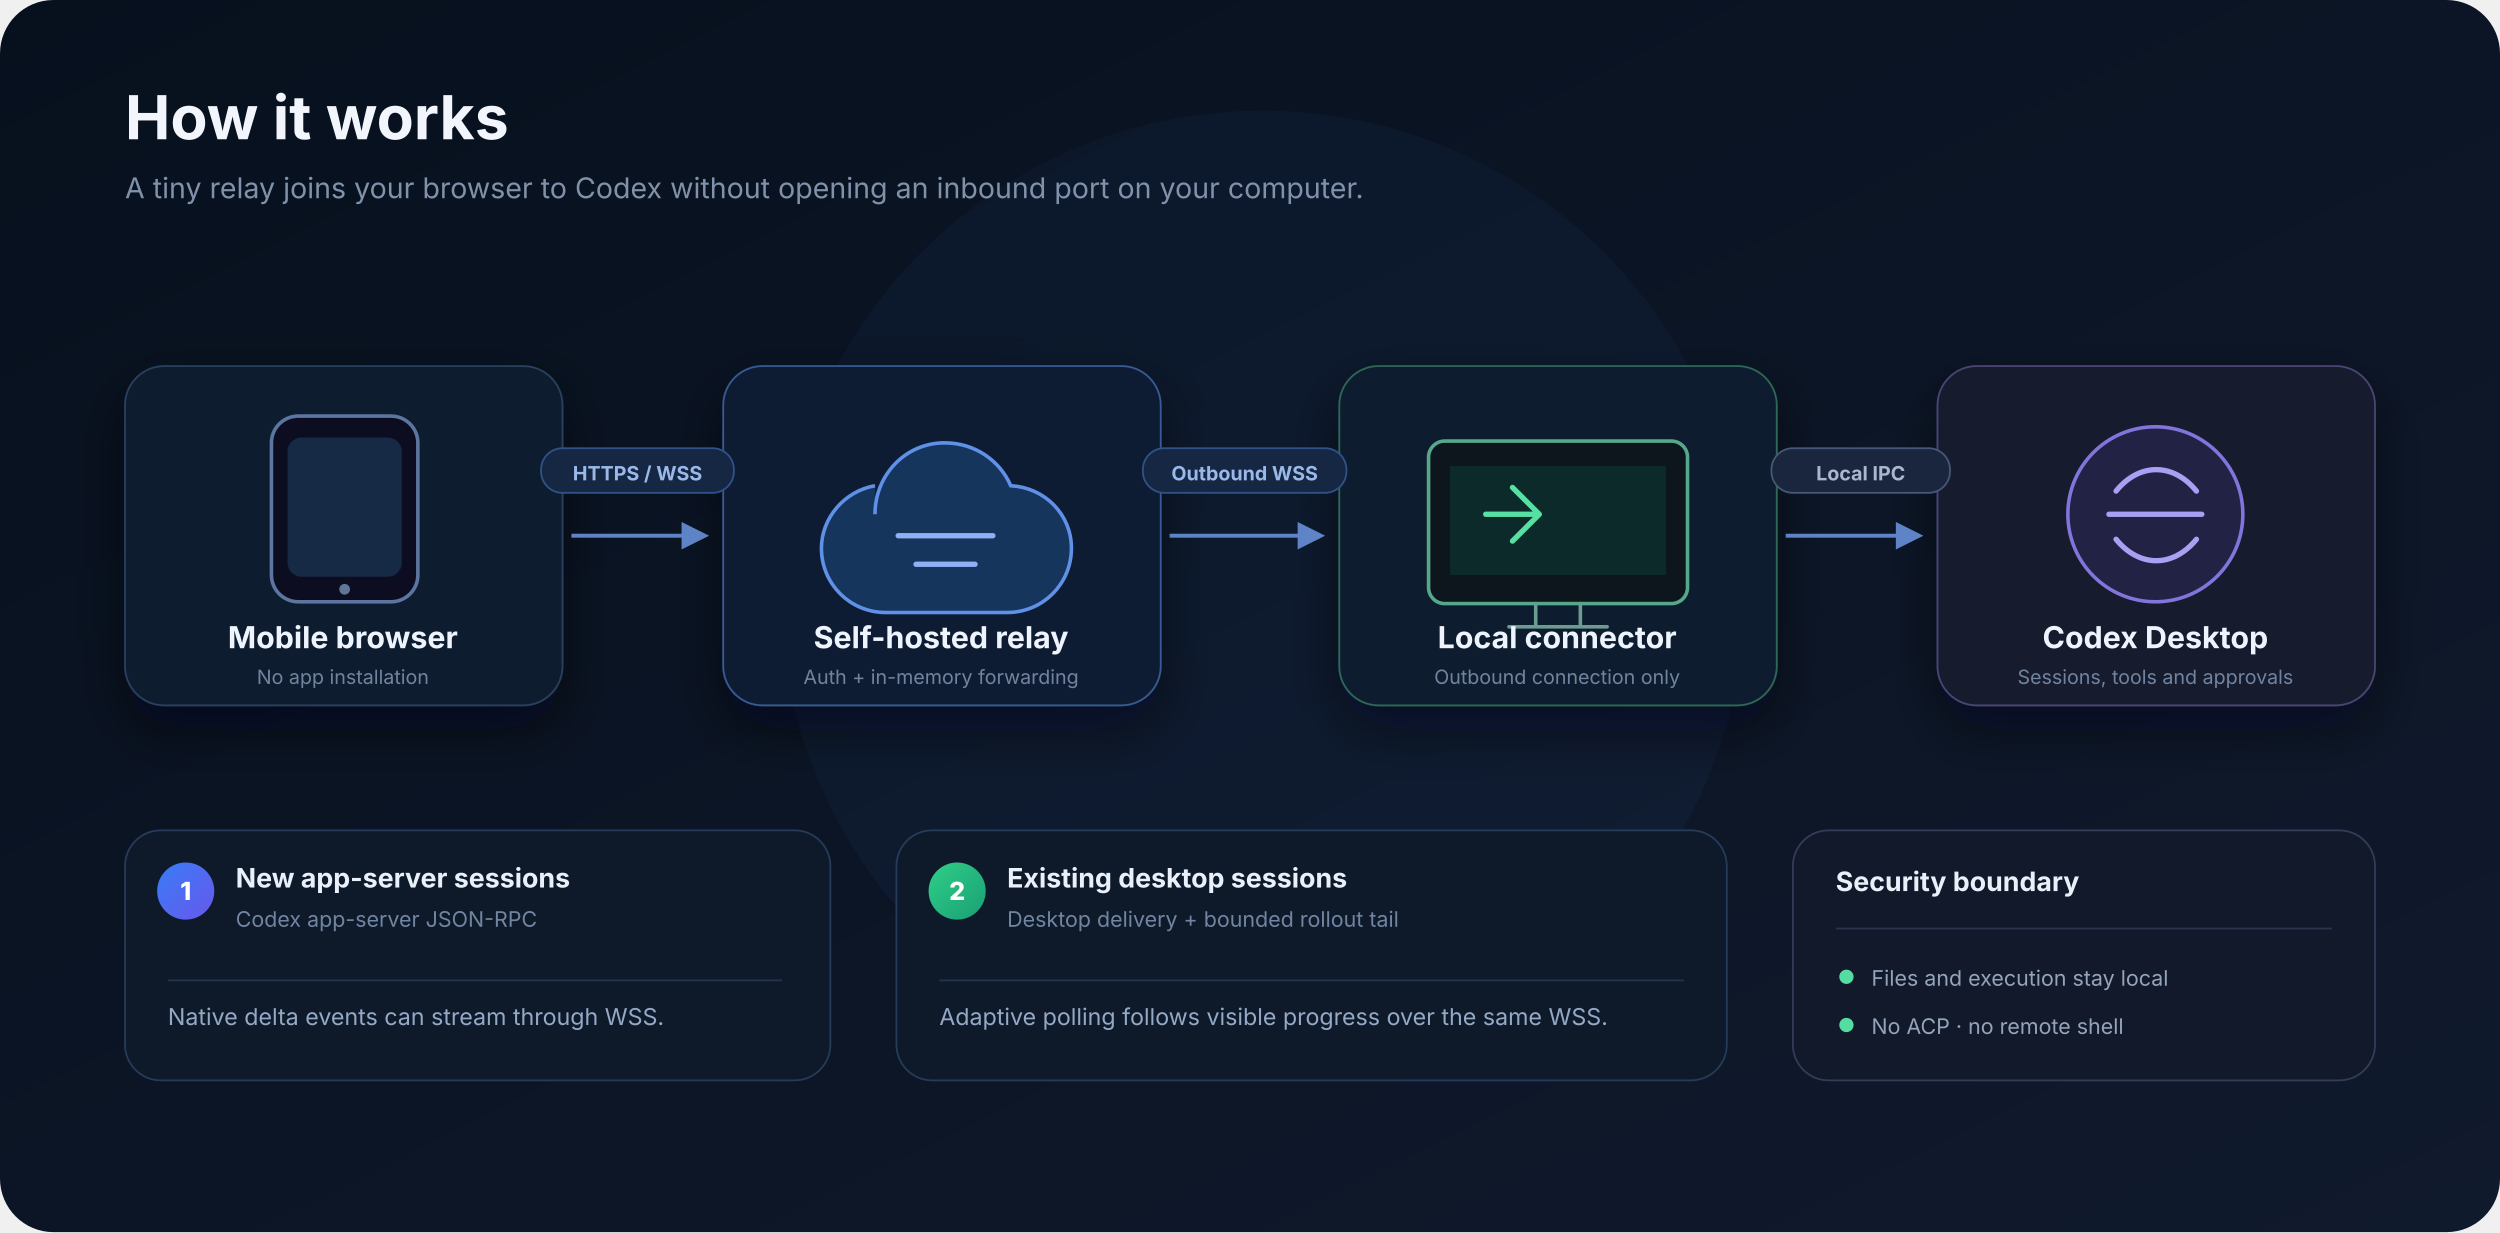
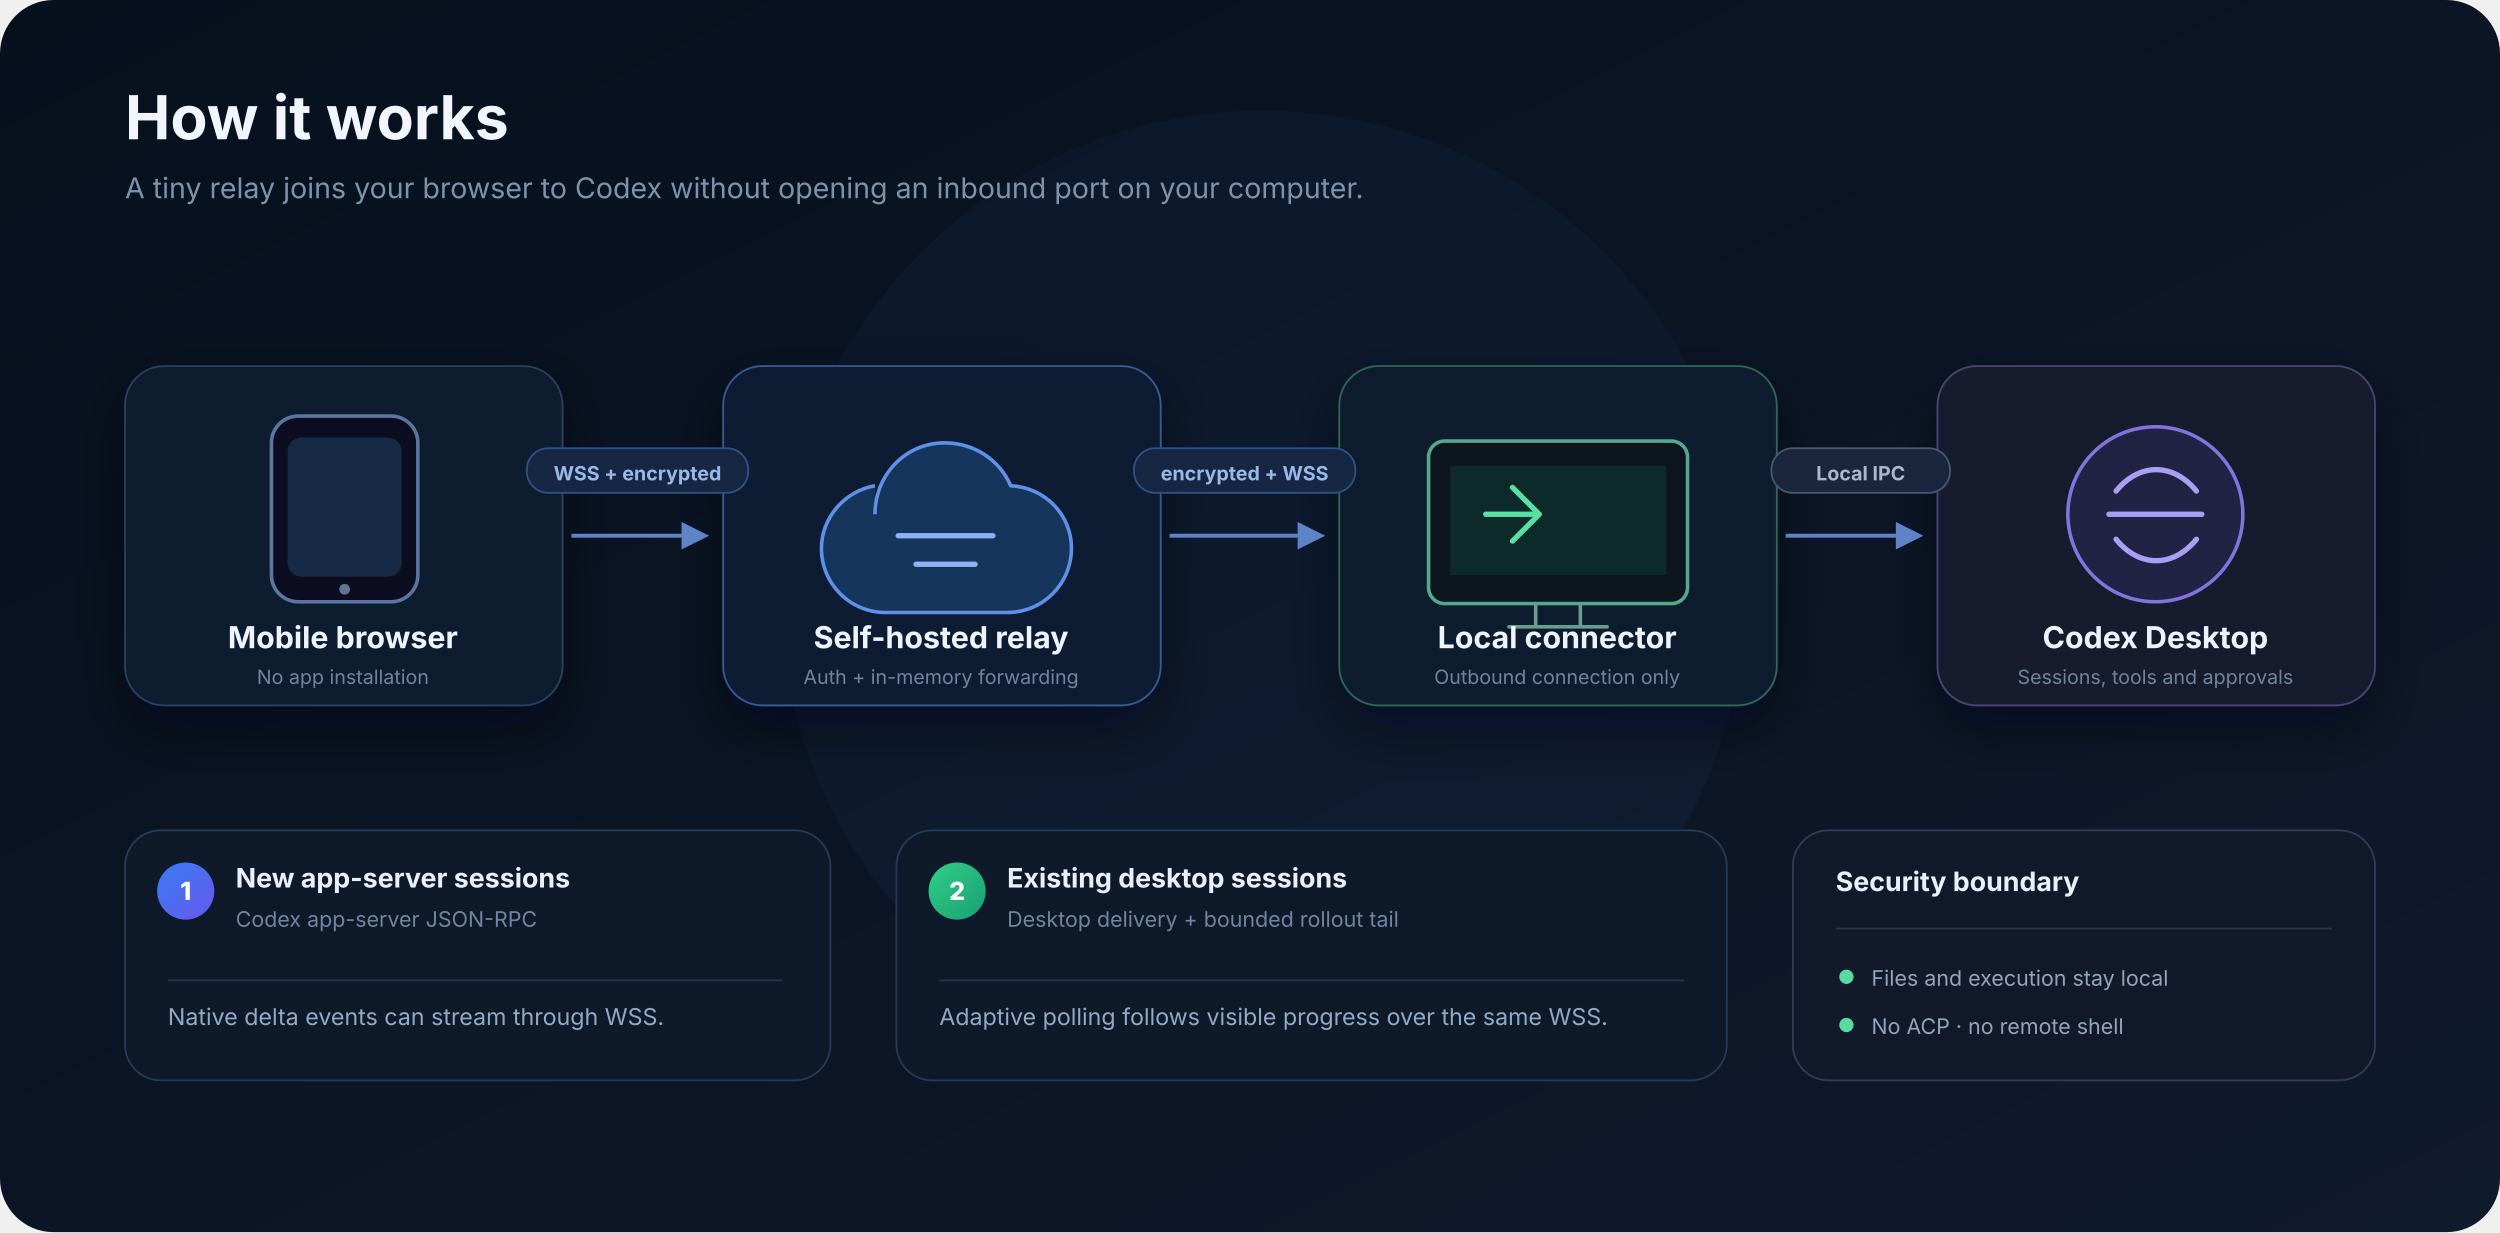
<svg xmlns="http://www.w3.org/2000/svg" width="1400" height="690" viewBox="0 0 1400 690" role="img" aria-labelledby="title desc">
  <defs>
    <linearGradient id="bg2" x1="0" y1="0" x2="1" y2="1">
      <stop offset="0" stop-color="#07101d" />
      <stop offset="1" stop-color="#101a2d" />
    </linearGradient>
    <linearGradient id="blue2" x1="0" y1="0" x2="1" y2="1">
      <stop offset="0" stop-color="#397cf5" />
      <stop offset="1" stop-color="#6758ec" />
    </linearGradient>
    <linearGradient id="green2" x1="0" y1="0" x2="1" y2="1">
      <stop offset="0" stop-color="#2fcf88" />
      <stop offset="1" stop-color="#1a9f74" />
    </linearGradient>
    <filter id="shadow2" x="-30%" y="-40%" width="160%" height="180%">
      <feDropShadow dx="0" dy="13" stdDeviation="15" flood-color="#020711" flood-opacity=".5" />
    </filter>
    <marker id="arrow" viewBox="0 0 10 10" refX="8" refY="5" markerWidth="7" markerHeight="7" orient="auto-start-reverse">
      <path d="M0 0l10 5-10 5z" fill="#5f83c7" />
    </marker>
  </defs>
  <rect width="1400" height="690" rx="30" fill="url(#bg2)" />
  <circle cx="707" cy="332" r="270" fill="#2e6bd0" opacity=".055" />
  <text x="70" y="78" fill="#f2f6fc" font-family="Inter,Segoe UI,Arial,sans-serif" font-size="34" font-weight="750">How it works</text>
  <text x="70" y="111" fill="#8091aa" font-family="Inter,Segoe UI,Arial,sans-serif" font-size="16">A tiny relay joins your browser to Codex without opening an inbound port on your computer.</text>
  <g font-family="Inter,Segoe UI,Arial,sans-serif" filter="url(#shadow2)">
    <g transform="translate(70 205)">
      <rect width="245" height="190" rx="22" fill="#101b2e" stroke="#29415f" />
      <rect x="82" y="28" width="82" height="104" rx="15" fill="#0a1120" stroke="#5b76a1" stroke-width="2" />
      <rect x="91" y="40" width="64" height="78" rx="8" fill="#172945" />
      <circle cx="123" cy="125" r="3" fill="#607696" />
      <text x="122" y="158" text-anchor="middle" fill="#eef4fd" font-size="17" font-weight="700">Mobile browser</text>
      <text x="122" y="178" text-anchor="middle" fill="#71849f" font-size="11">No app installation</text>
    </g>
    <g transform="translate(405 205)">
      <rect width="245" height="190" rx="22" fill="#111d32" stroke="#365b94" />
      <path d="M85 83c0-22 17-40 39-40 17 0 31 10 37 24 19 1 34 16 34 35 0 20-16 36-36 36H91c-20 0-36-16-36-36 0-17 13-32 30-35" fill="#17345c" stroke="#5f91e9" stroke-width="2" />
      <path d="M98 95h53M108 111h33" stroke="#8db1f4" stroke-width="3" stroke-linecap="round" />
      <text x="122" y="158" text-anchor="middle" fill="#eef4fd" font-size="17" font-weight="700">Self-hosted relay</text>
      <text x="122" y="178" text-anchor="middle" fill="#71849f" font-size="11">Auth + in-memory forwarding</text>
    </g>
    <g transform="translate(750 205)">
      <rect width="245" height="190" rx="22" fill="#101d2d" stroke="#2d6857" />
      <rect x="50" y="42" width="145" height="91" rx="9" fill="#0a121d" stroke="#57a88d" stroke-width="2" />
      <path d="M62 56h121v61H62z" fill="#102b2a" />
      <path d="M95 146h55M110 133v13M135 133v13" stroke="#6b9c8f" stroke-width="2" stroke-linecap="round" />
      <path d="M82 83h30m-15-15 15 15-15 15" fill="none" stroke="#59dfa4" stroke-width="3" stroke-linecap="round" stroke-linejoin="round" />
      <text x="122" y="158" text-anchor="middle" fill="#eef4fd" font-size="17" font-weight="700">Local connector</text>
      <text x="122" y="178" text-anchor="middle" fill="#71849f" font-size="11">Outbound connection only</text>
    </g>
    <g transform="translate(1085 205)">
      <rect width="245" height="190" rx="22" fill="#151a2d" stroke="#4b4574" />
      <circle cx="122" cy="83" r="49" fill="#242044" stroke="#8175dc" stroke-width="2" />
      <path d="M100 70c13-16 32-16 45 0m-45 27c13 16 32 16 45 0M96 83h52" fill="none" stroke="#a99ff3" stroke-width="3" stroke-linecap="round" />
      <text x="122" y="158" text-anchor="middle" fill="#eef4fd" font-size="17" font-weight="700">Codex Desktop</text>
      <text x="122" y="178" text-anchor="middle" fill="#71849f" font-size="11">Sessions, tools and approvals</text>
    </g>
  </g>
  <g fill="none" stroke="#5f83c7" stroke-width="2.2" marker-end="url(#arrow)">
    <path d="M320 300H394" />
    <path d="M655 300H739" />
    <path d="M1000 300h74" />
  </g>
  <g font-family="Inter,Segoe UI,Arial,sans-serif" font-size="11" font-weight="700" text-anchor="middle">
    <g transform="translate(357 266)">
-       <rect x="-54" y="-15" width="108" height="25" rx="12" fill="#152743" stroke="#2f5386" />
-       <text y="3" fill="#9bb9e8">HTTPS / WSS</text>
+       <rect x="-62" y="-15" width="124" height="25" rx="12" fill="#152743" stroke="#2f5386" />
+       <text y="3" fill="#9bb9e8">WSS + encrypted</text>
    </g>
    <g transform="translate(697 266)">
-       <rect x="-57" y="-15" width="114" height="25" rx="12" fill="#152743" stroke="#2f5386" />
-       <text y="3" fill="#9bb9e8">Outbound WSS</text>
+       <rect x="-62" y="-15" width="124" height="25" rx="12" fill="#152743" stroke="#2f5386" />
+       <text y="3" fill="#9bb9e8">encrypted + WSS</text>
    </g>
    <g transform="translate(1042 266)">
      <rect x="-50" y="-15" width="100" height="25" rx="12" fill="#1a263d" stroke="#465777" />
      <text y="3" fill="#a9b8cf">Local IPC</text>
    </g>
  </g>
  <g transform="translate(70 465)" font-family="Inter,Segoe UI,Arial,sans-serif">
    <g>
      <rect width="395" height="140" rx="20" fill="#0e192a" stroke="#263b5a" />
      <circle cx="34" cy="34" r="16" fill="url(#blue2)" />
      <text x="34" y="39" text-anchor="middle" fill="#fff" font-size="14" font-weight="800">1</text>
      <text x="62" y="32" fill="#e9f0fa" font-size="15" font-weight="700">New app-server sessions</text>
      <text x="62" y="54" fill="#7185a1" font-size="12">Codex app-server JSON-RPC</text>
      <path d="M24 84h344" stroke="#22344f" />
      <text x="24" y="109" fill="#94a9c6" font-size="13">Native delta events can stream through WSS.</text>
    </g>
    <g transform="translate(432)">
      <rect width="465" height="140" rx="20" fill="#0e192a" stroke="#263b5a" />
      <circle cx="34" cy="34" r="16" fill="url(#green2)" />
      <text x="34" y="39" text-anchor="middle" fill="#fff" font-size="14" font-weight="800">2</text>
      <text x="62" y="32" fill="#e9f0fa" font-size="15" font-weight="700">Existing desktop sessions</text>
      <text x="62" y="54" fill="#7185a1" font-size="12">Desktop delivery + bounded rollout tail</text>
      <path d="M24 84h417" stroke="#22344f" />
      <text x="24" y="109" fill="#94a9c6" font-size="13">Adaptive polling follows visible progress over the same WSS.</text>
    </g>
    <g transform="translate(934)">
      <rect width="326" height="140" rx="20" fill="#11192a" stroke="#343c58" />
      <text x="24" y="34" fill="#e9f0fa" font-size="15" font-weight="700">Security boundary</text>
      <path d="M24 55h278" stroke="#2a334b" />
      <circle cx="30" cy="82" r="4" fill="#55dda1" />
      <text x="44" y="87" fill="#94a4ba" font-size="12">Files and execution stay local</text>
      <circle cx="30" cy="109" r="4" fill="#55dda1" />
      <text x="44" y="114" fill="#94a4ba" font-size="12">No ACP · no remote shell</text>
    </g>
  </g>
</svg>
